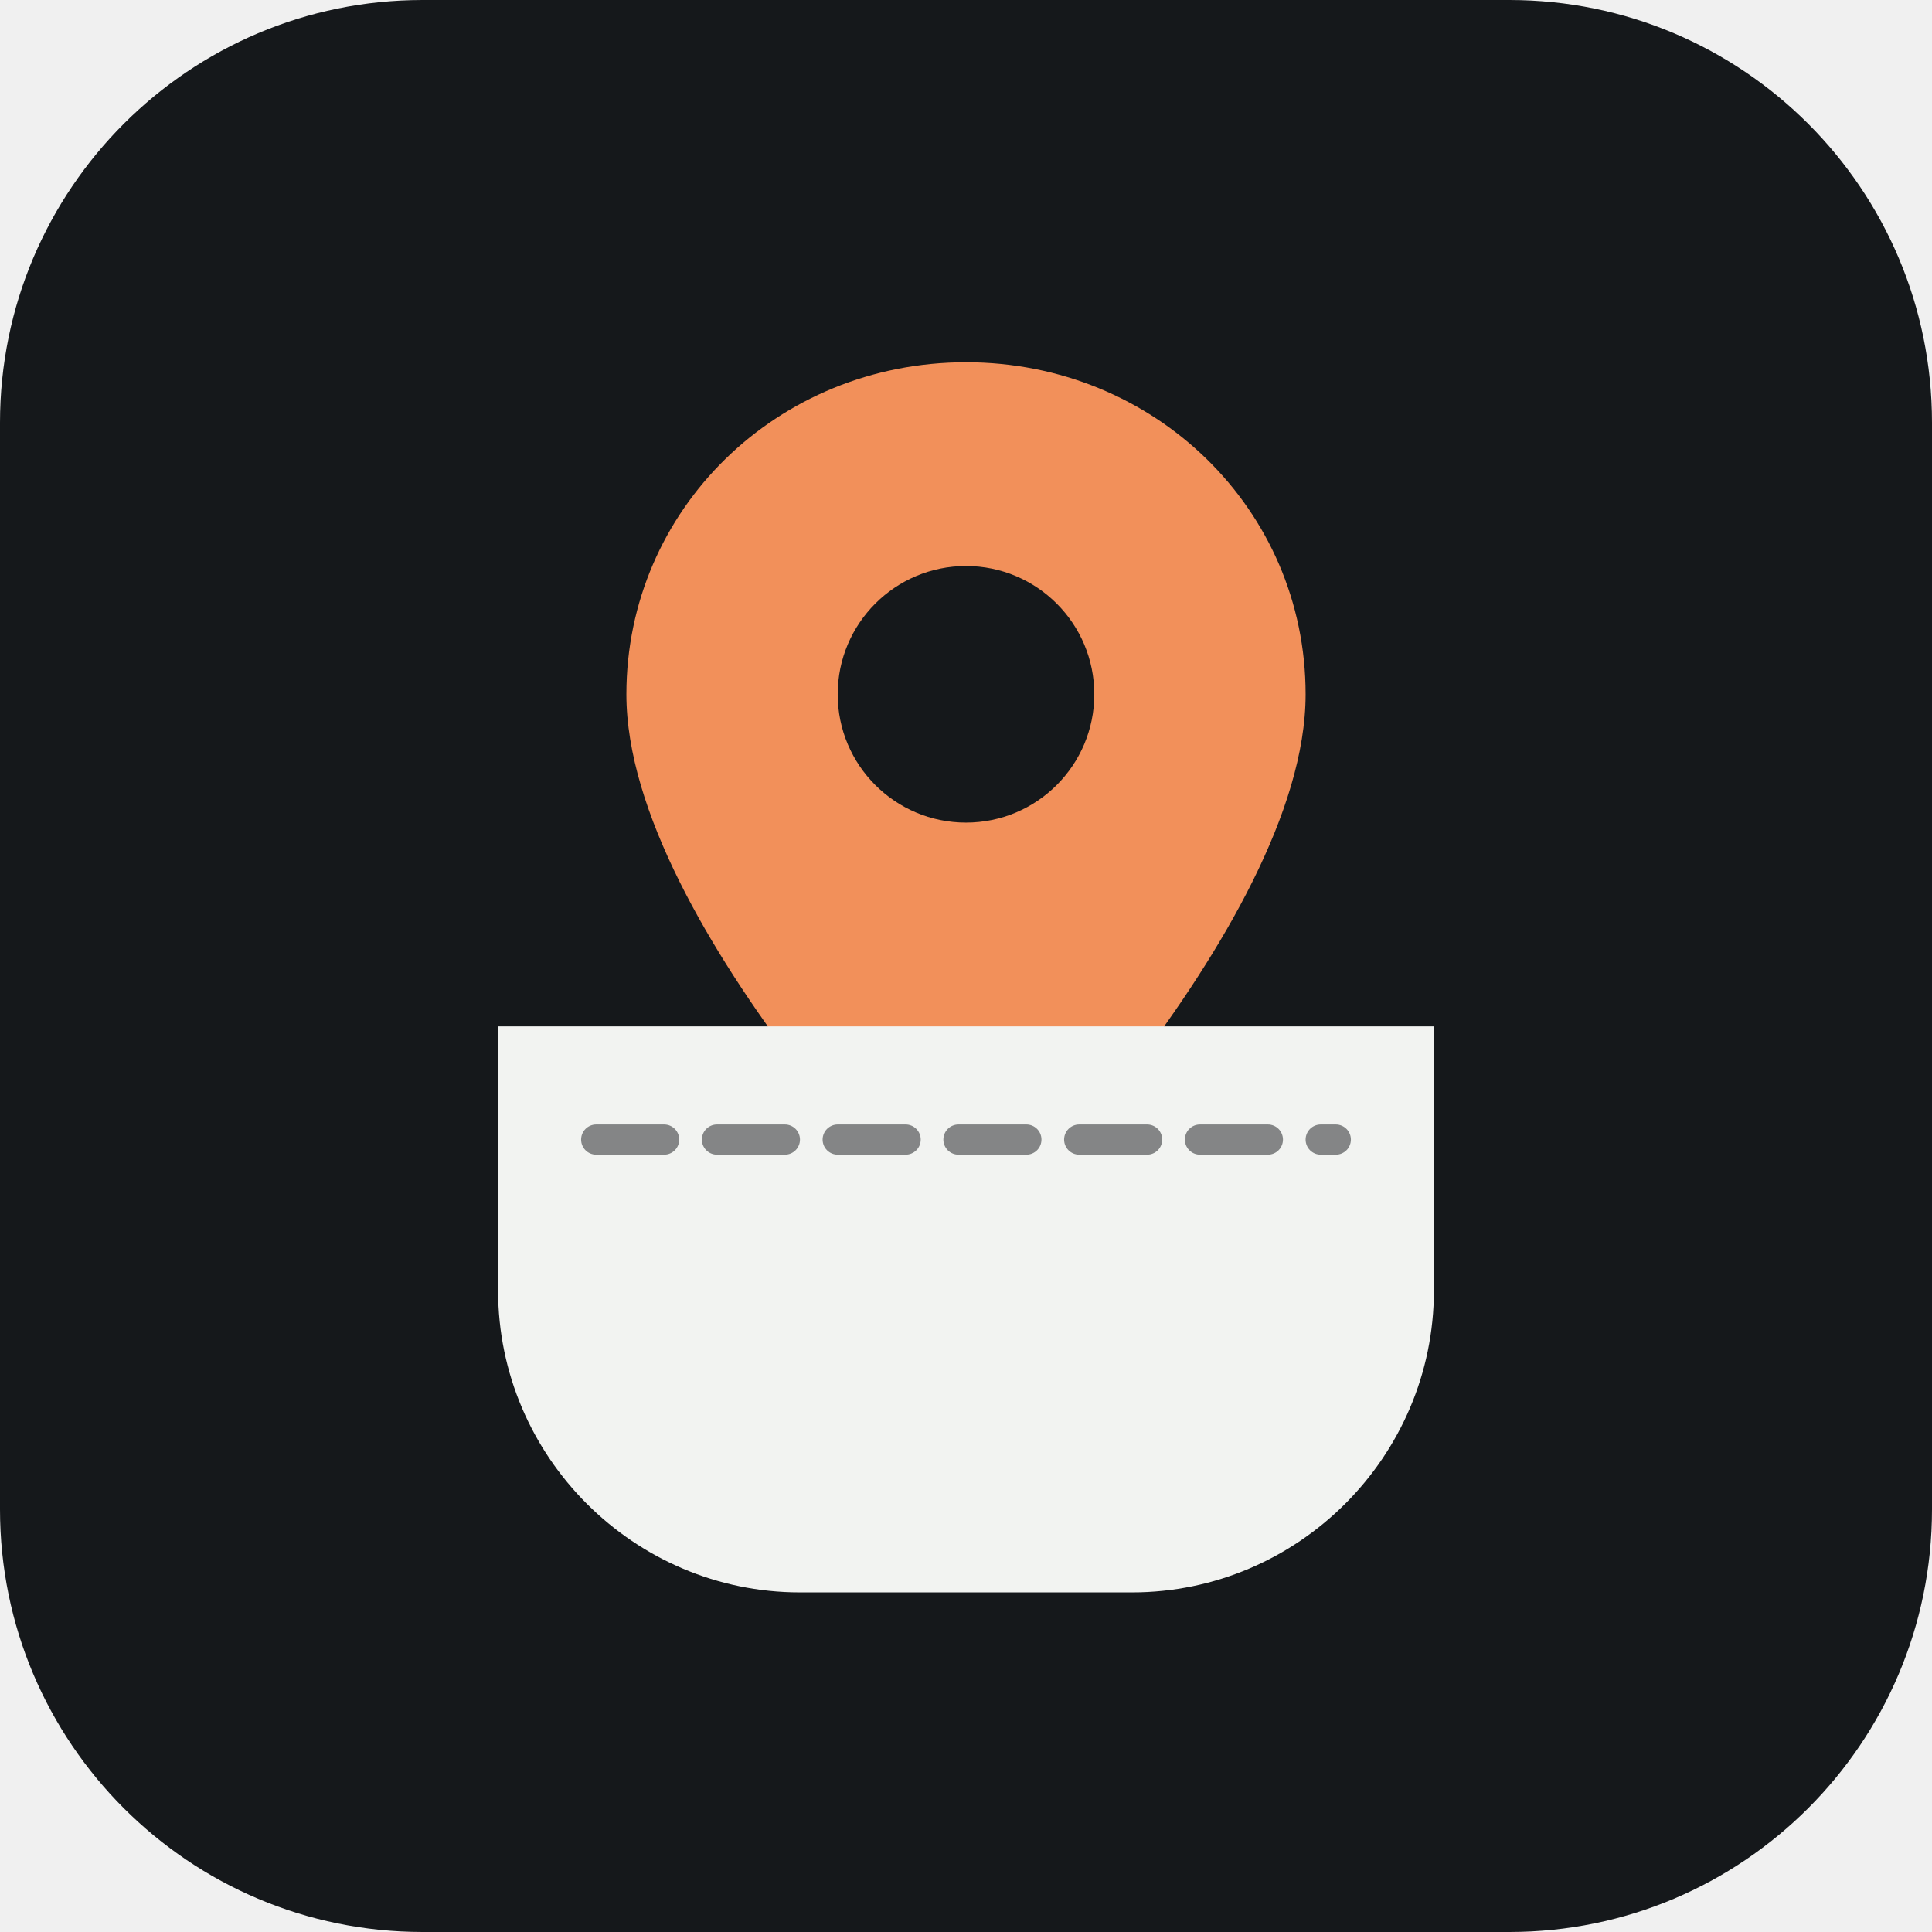
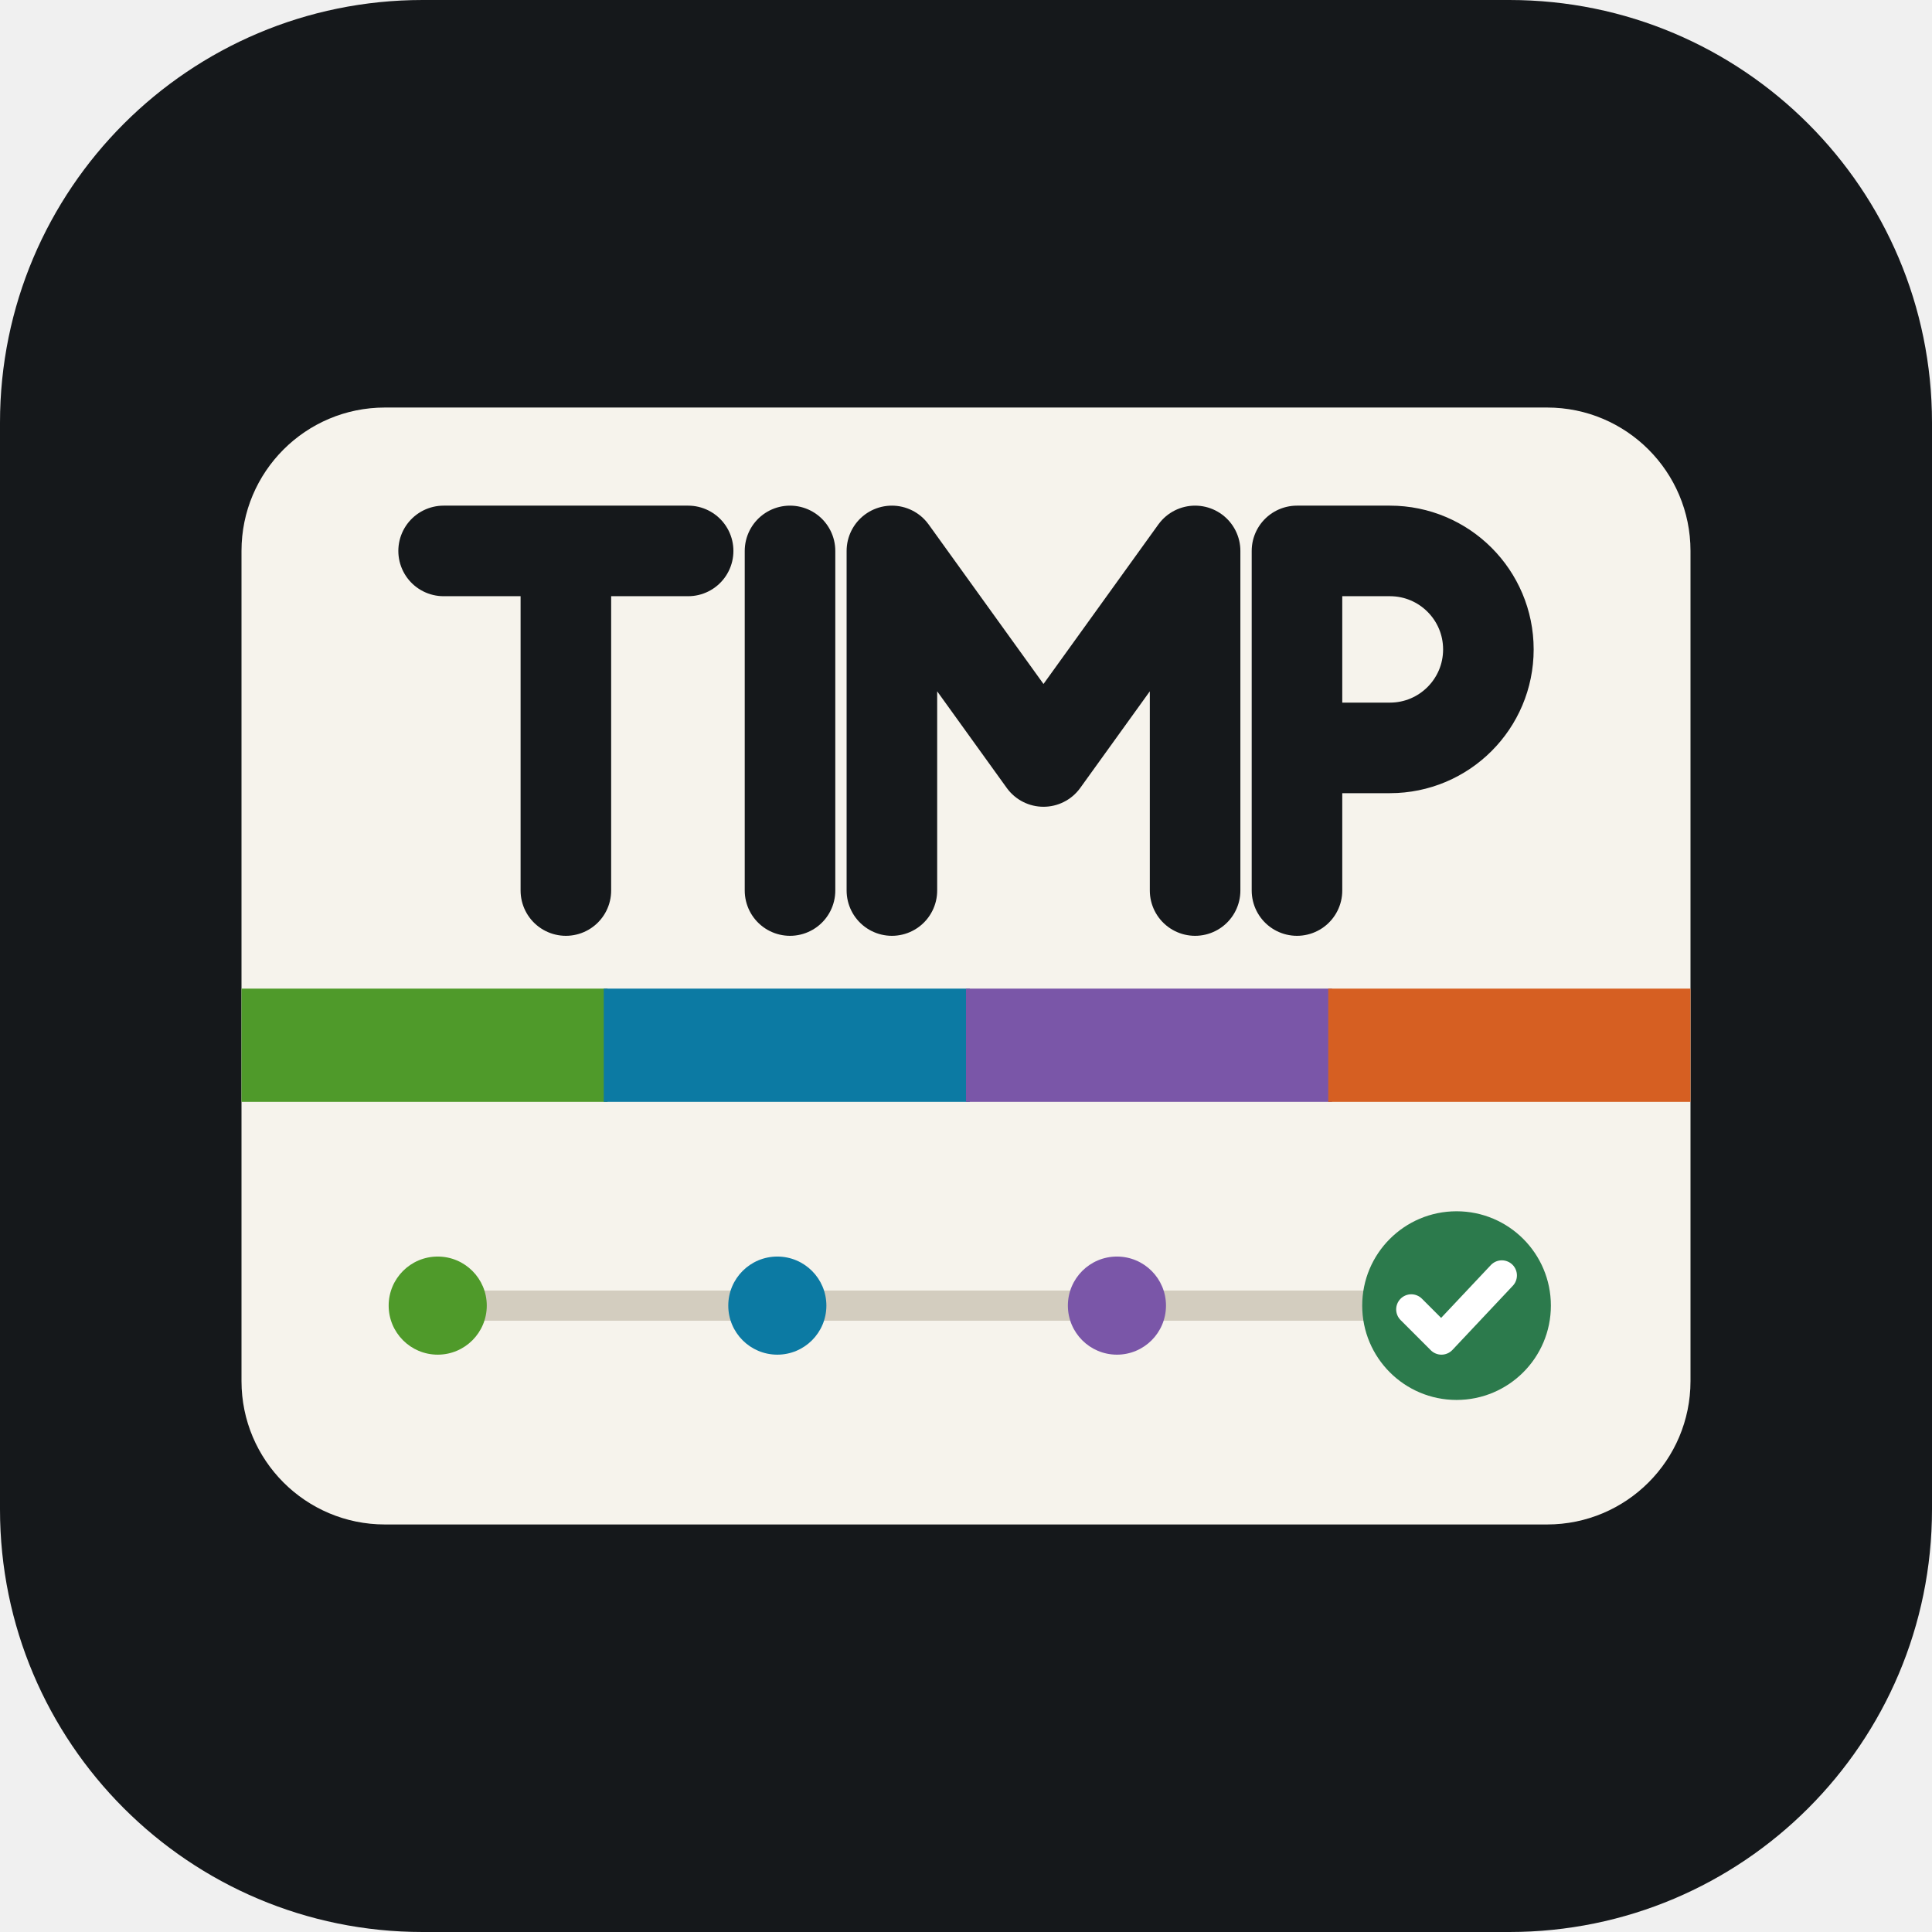
<svg xmlns="http://www.w3.org/2000/svg" viewBox="0 0 512 512">
  <rect width="512" height="512" rx="112" fill="#15181b" />
-   <path d="M256 96c-50 0-90 39-90 88 0 62 90 150 90 150s90-88 90-150c0-49-40-88-90-88z" fill="#f2905a" />
-   <circle cx="256" cy="184" r="34" fill="#15181b" />
-   <path d="M132 272h248v70c0 44-36 80-80 80h-88c-44 0-80-36-80-80z" fill="#f2f3f1" />
-   <path d="M158 302h196" stroke="#15181b" stroke-width="8" stroke-dasharray="18 14" stroke-linecap="round" opacity=".5" />
+   <clipPath id="board">
+     <rect x="64" y="108" width="384" height="296" rx="38" />
+   </clipPath>
+   <rect x="64" y="108" width="384" height="296" rx="38" fill="#f6f3ec" />
+   <path d="M117.562 146 H182.362 M149.962 146 V236 M209.362 146 V236 M236.362 236 V146 L276.538 201.8 L316.714 146 V236 M343.714 236 V146 H368.338 A26.1 26.1 0 0 1 368.338 198.2 H343.714" fill="none" stroke="#15181b" stroke-width="24" stroke-linecap="round" stroke-linejoin="round" />
+   <g clip-path="url(#board)">
+     <rect x="64.0" y="262" width="97.0" height="30" fill="#4f9a2a" />
+     <rect x="160.0" y="262" width="97.0" height="30" fill="#0c7aa3" />
+     <rect x="256.0" y="262" width="97.0" height="30" fill="#7a56a8" />
+     <rect x="352.0" y="262" width="97.0" height="30" fill="#d65f22" />
+   </g>
+   <path d="M116 346 H386" stroke="#d3cdbf" stroke-width="8" stroke-linecap="round" />
+   <circle cx="116" cy="346" r="13" fill="#4f9a2a" />
+   <circle cx="206" cy="346" r="13" fill="#0c7aa3" />
+   <circle cx="296" cy="346" r="13" fill="#7a56a8" />
+   <circle cx="386" cy="346" r="25" fill="#2c7a4c" />
+   <path d="M374 347 l8 8 l16 -17" fill="none" stroke="#fff" stroke-width="8" stroke-linecap="round" stroke-linejoin="round" />
</svg>
